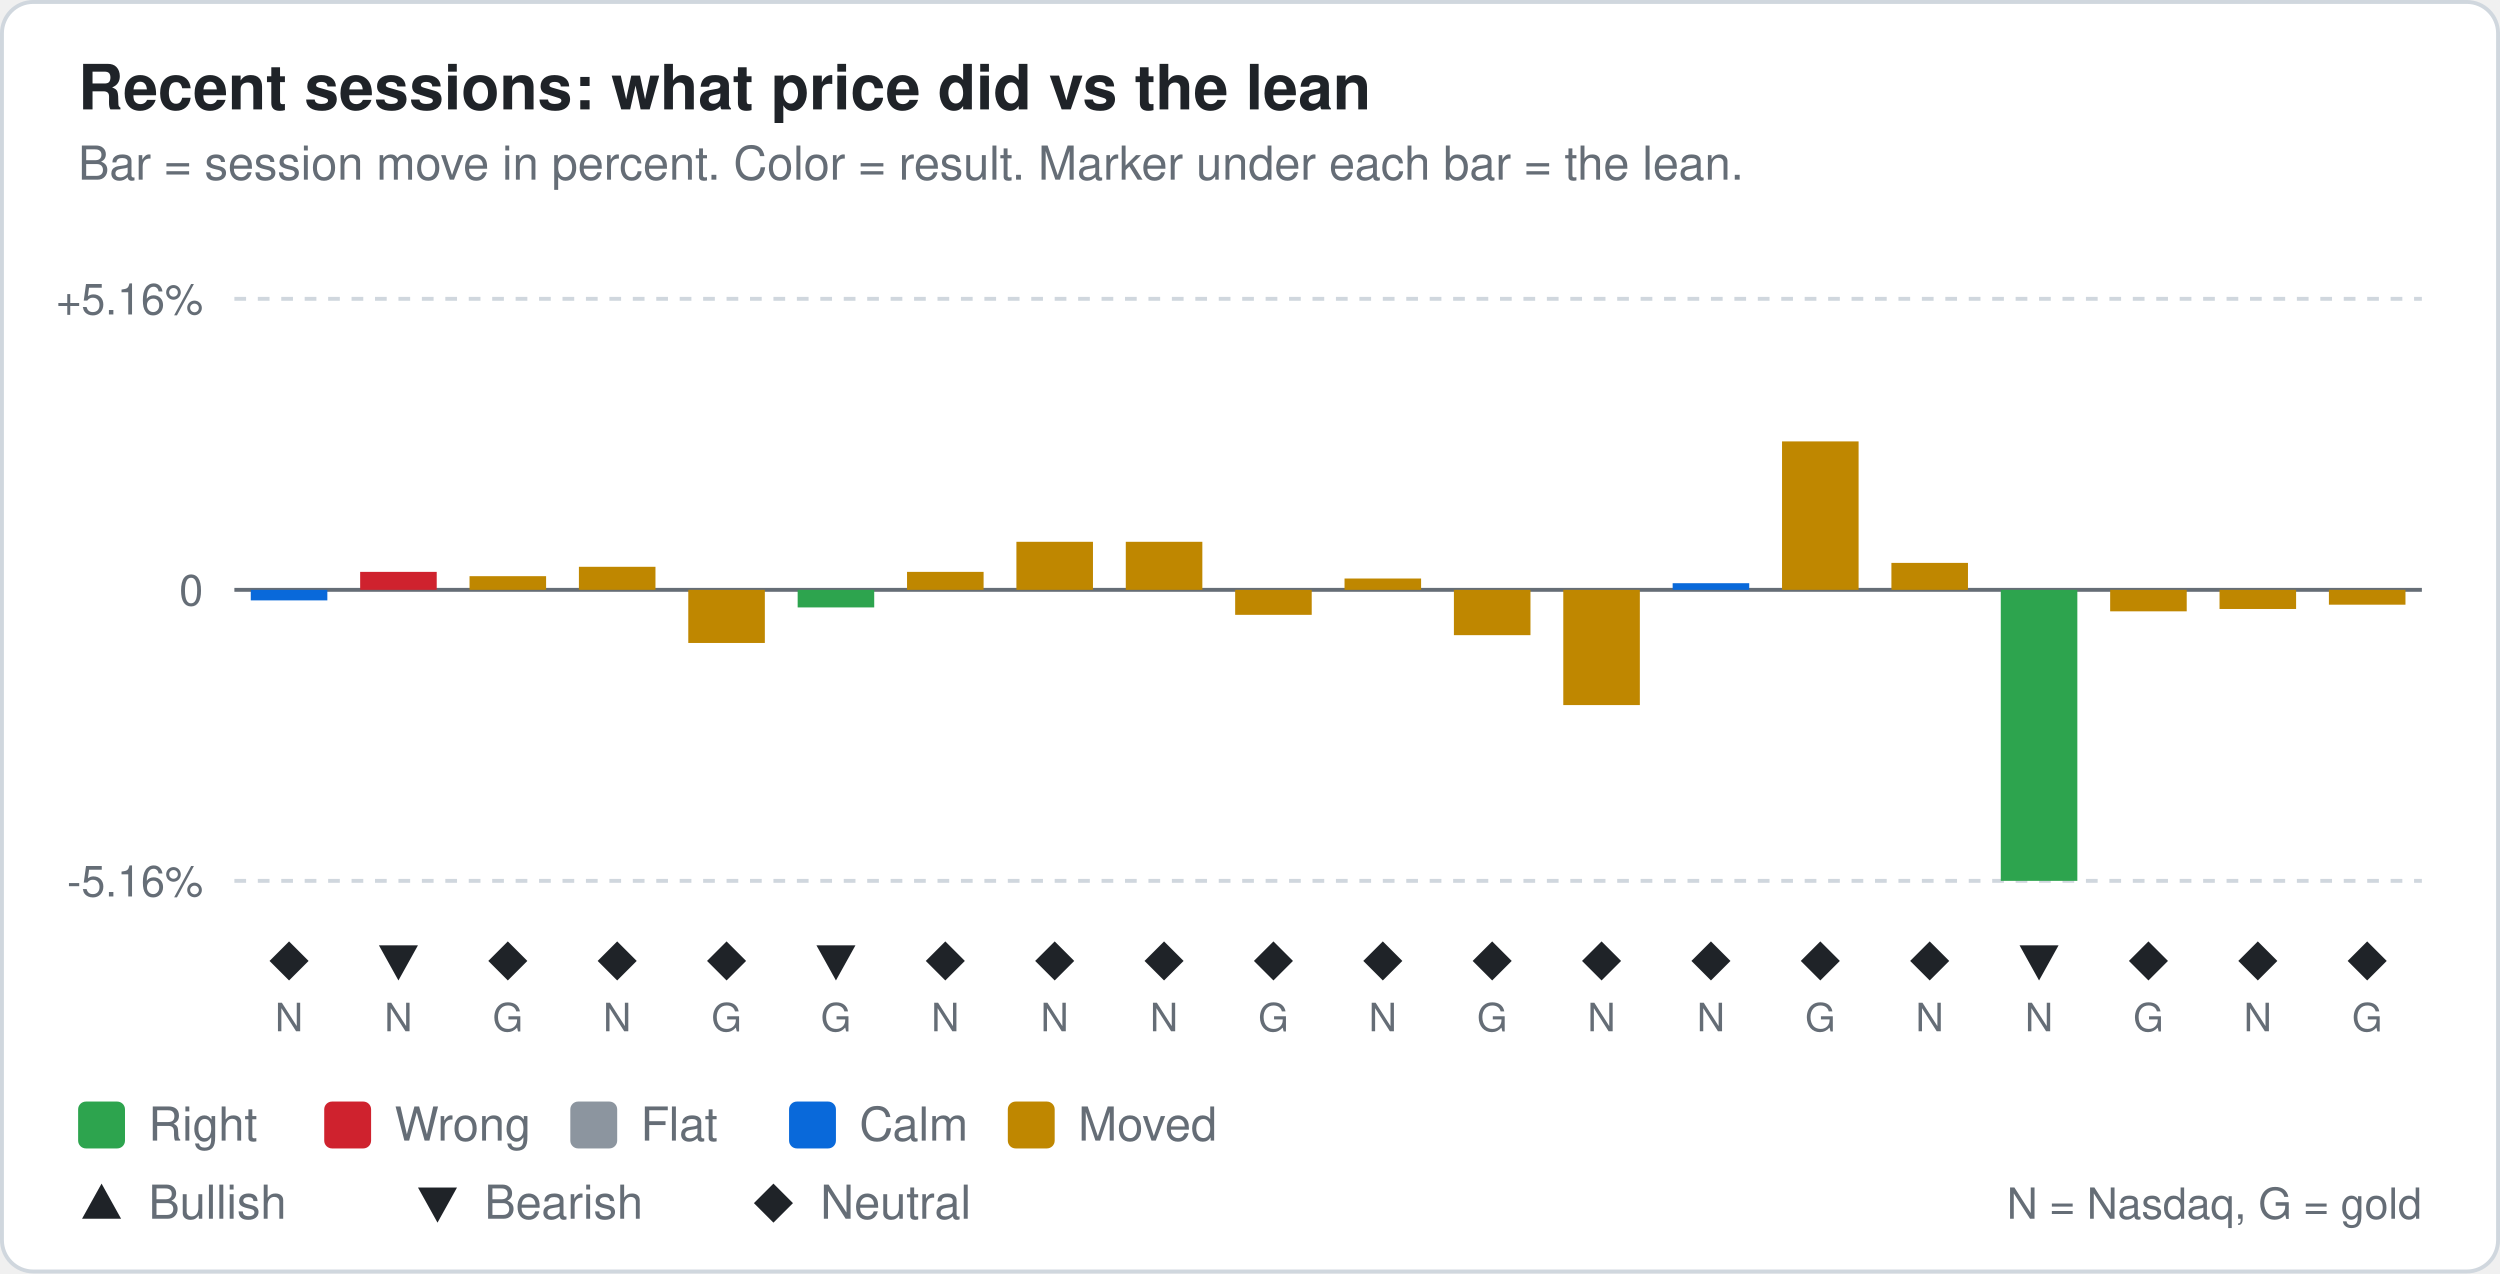
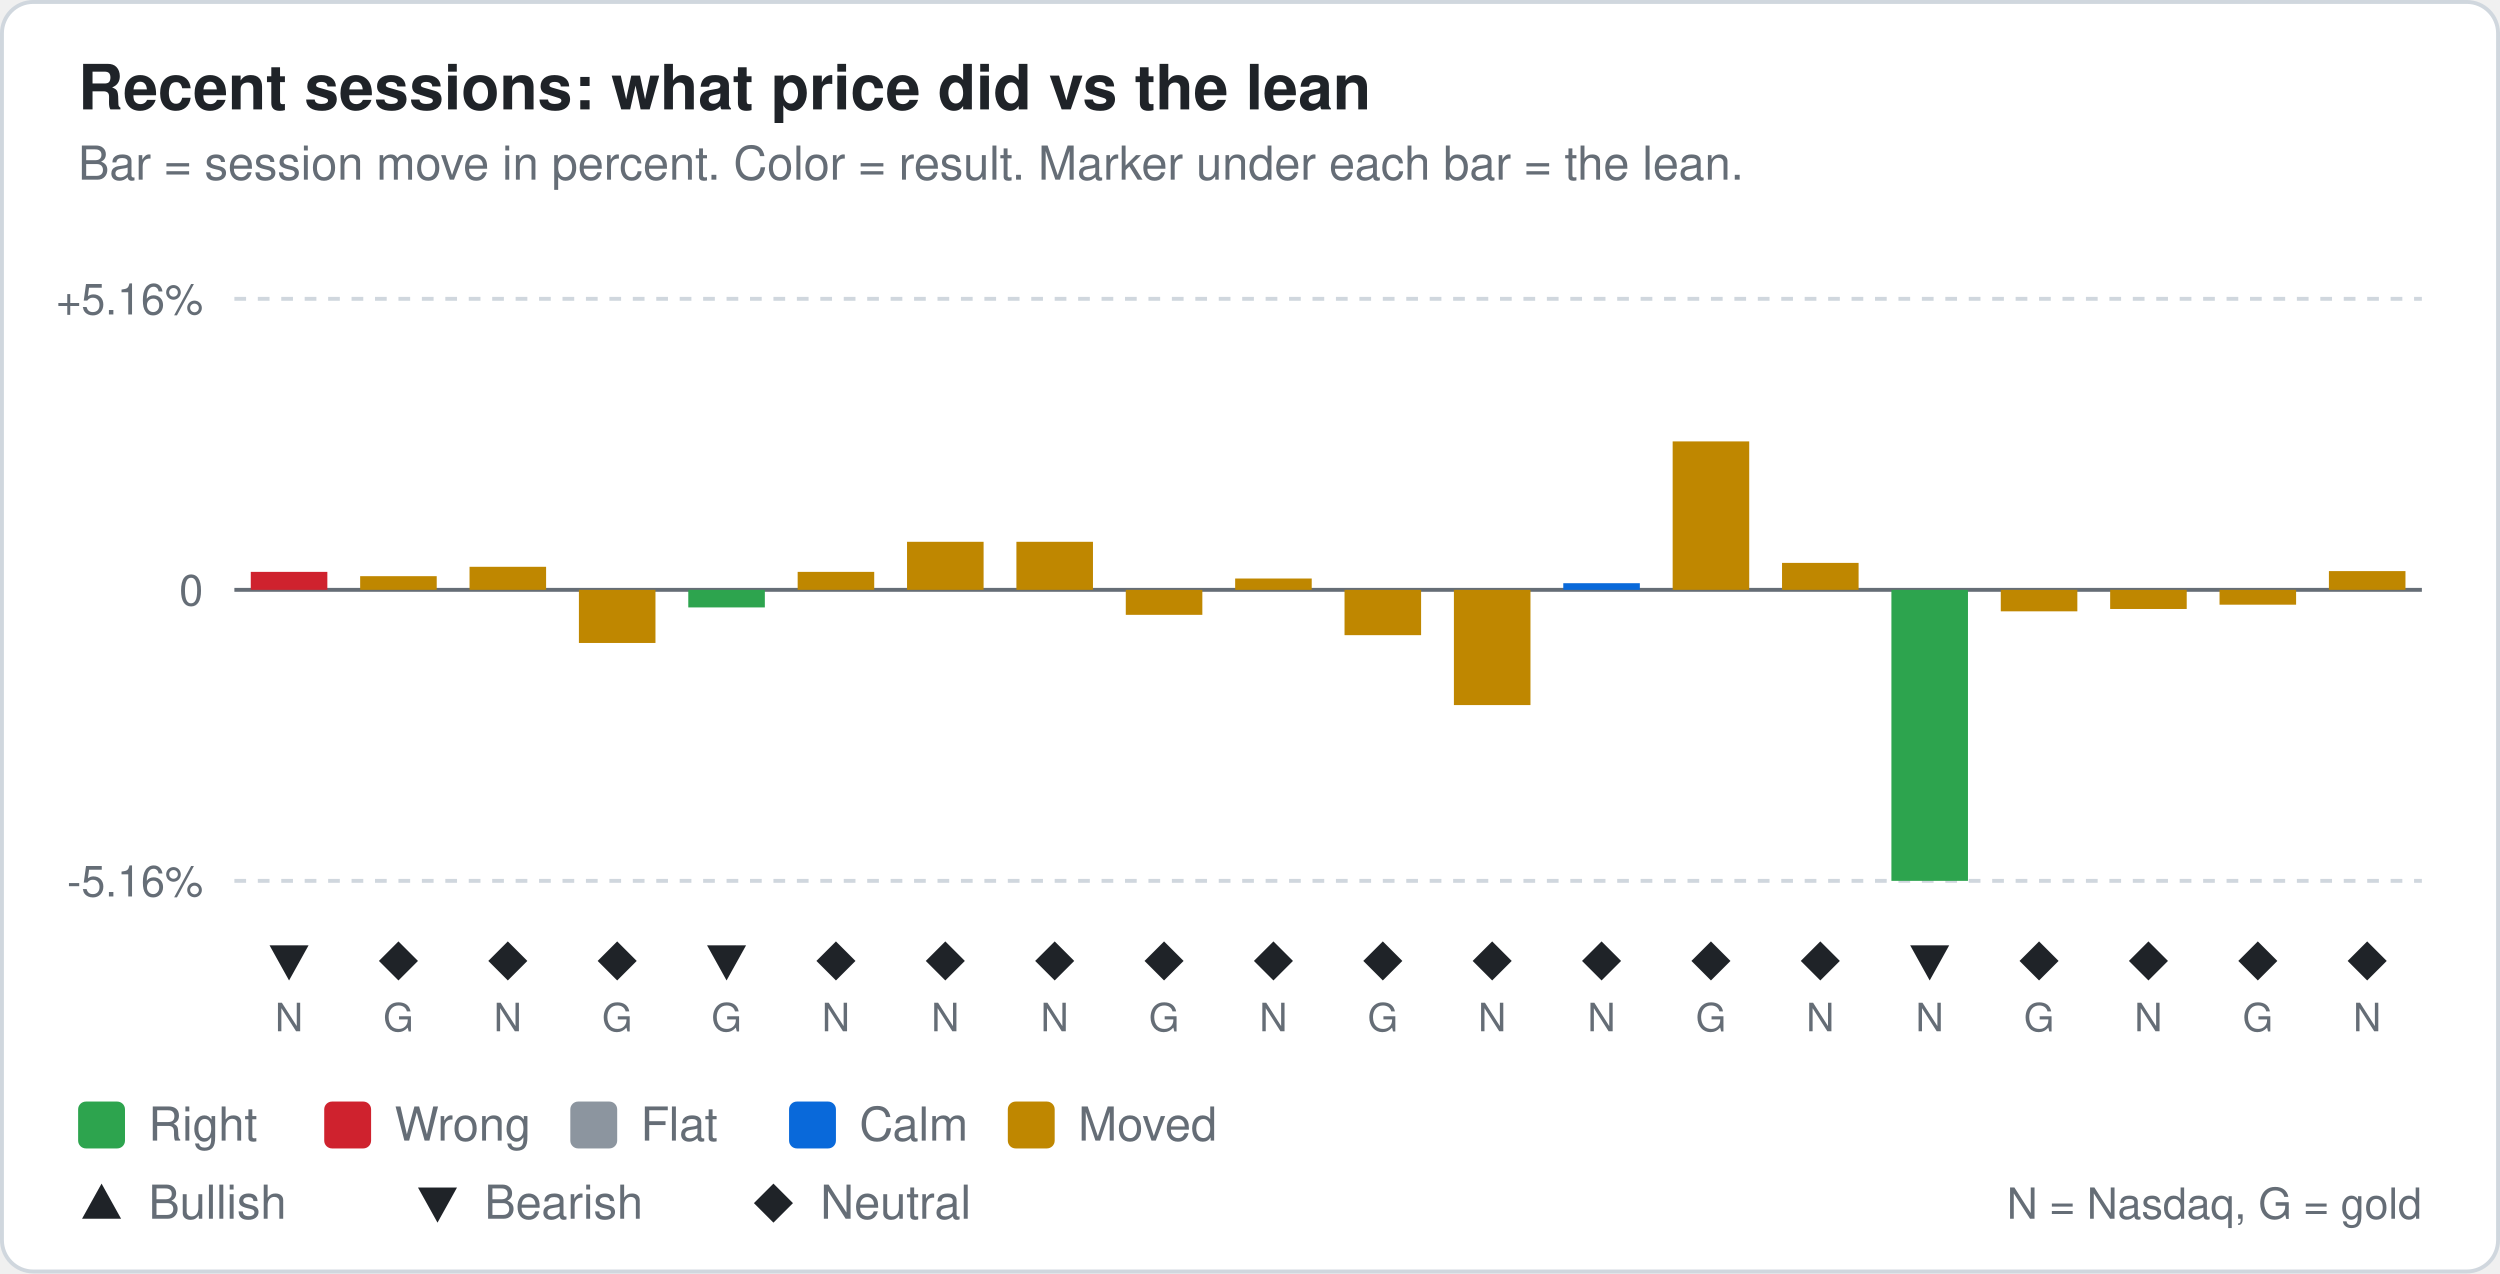
<svg xmlns="http://www.w3.org/2000/svg" width="640" height="326" viewBox="0 0 640 326" font-family="Helvetica, Arial, sans-serif">
  <rect x="0.5" y="0.5" width="639" height="325" rx="8" fill="#ffffff" stroke="#d0d7de" />
  <text x="20" y="28" font-size="16" font-weight="bold" fill="#1f2328">Recent sessions: what price did vs the lean</text>
  <text x="20" y="46" font-size="12" fill="#656d76">Bar = session move in percent. Color = result. Marker under each bar = the lean.</text>
  <line x1="60" y1="151.0" x2="620" y2="151.0" stroke="#656d76" />
  <line x1="60" y1="76.5" x2="620" y2="76.5" stroke="#d0d7de" stroke-dasharray="3 3" />
  <text x="52" y="80.5" font-size="11" text-anchor="end" fill="#656d76">+5.16%</text>
  <line x1="60" y1="225.5" x2="620" y2="225.5" stroke="#d0d7de" stroke-dasharray="3 3" />
  <text x="52" y="229.5" font-size="11" text-anchor="end" fill="#656d76">-5.16%</text>
  <text x="52" y="155.0" font-size="11" text-anchor="end" fill="#656d76">0</text>
-   <rect x="64.2" y="151.0" width="19.6" height="2.7" fill="#0969da" />
-   <polygon points="74.0,241.0 79.0,246.0 74.0,251.0 69.0,246.0" fill="#1f2328" />
+   <rect x="64.2" y="146.4" width="19.6" height="4.6" fill="#cf222e" />
+   <polygon points="69.0,242.0 79.0,242.0 74.0,251.0" fill="#1f2328" />
  <text x="74.0" y="264" font-size="10" text-anchor="middle" fill="#656d76">N</text>
-   <rect x="92.2" y="146.4" width="19.6" height="4.6" fill="#cf222e" />
-   <polygon points="97.0,242.0 107.0,242.0 102.0,251.0" fill="#1f2328" />
-   <text x="102.0" y="264" font-size="10" text-anchor="middle" fill="#656d76">N</text>
-   <rect x="120.2" y="147.5" width="19.6" height="3.5" fill="#bf8700" />
+   <rect x="92.2" y="147.5" width="19.6" height="3.5" fill="#bf8700" />
+   <polygon points="102.0,241.0 107.0,246.0 102.0,251.0 97.0,246.0" fill="#1f2328" />
+   <text x="102.0" y="264" font-size="10" text-anchor="middle" fill="#656d76">G</text>
+   <rect x="120.2" y="145.1" width="19.6" height="5.9" fill="#bf8700" />
  <polygon points="130.0,241.0 135.0,246.0 130.0,251.0 125.0,246.0" fill="#1f2328" />
-   <text x="130.0" y="264" font-size="10" text-anchor="middle" fill="#656d76">G</text>
-   <rect x="148.2" y="145.1" width="19.6" height="5.9" fill="#bf8700" />
+   <text x="130.0" y="264" font-size="10" text-anchor="middle" fill="#656d76">N</text>
+   <rect x="148.2" y="151.0" width="19.6" height="13.6" fill="#bf8700" />
  <polygon points="158.0,241.0 163.0,246.0 158.0,251.0 153.0,246.0" fill="#1f2328" />
-   <text x="158.0" y="264" font-size="10" text-anchor="middle" fill="#656d76">N</text>
-   <rect x="176.2" y="151.0" width="19.6" height="13.6" fill="#bf8700" />
-   <polygon points="186.0,241.0 191.0,246.0 186.0,251.0 181.0,246.0" fill="#1f2328" />
+   <text x="158.0" y="264" font-size="10" text-anchor="middle" fill="#656d76">G</text>
+   <rect x="176.2" y="151.0" width="19.6" height="4.5" fill="#2da44e" />
+   <polygon points="181.0,242.0 191.0,242.0 186.0,251.0" fill="#1f2328" />
  <text x="186.0" y="264" font-size="10" text-anchor="middle" fill="#656d76">G</text>
-   <rect x="204.2" y="151.0" width="19.6" height="4.5" fill="#2da44e" />
-   <polygon points="209.0,242.0 219.0,242.0 214.0,251.0" fill="#1f2328" />
-   <text x="214.0" y="264" font-size="10" text-anchor="middle" fill="#656d76">G</text>
-   <rect x="232.2" y="146.4" width="19.6" height="4.6" fill="#bf8700" />
+   <rect x="204.2" y="146.4" width="19.6" height="4.6" fill="#bf8700" />
+   <polygon points="214.0,241.0 219.0,246.0 214.0,251.0 209.0,246.0" fill="#1f2328" />
+   <text x="214.0" y="264" font-size="10" text-anchor="middle" fill="#656d76">N</text>
+   <rect x="232.2" y="138.7" width="19.6" height="12.3" fill="#bf8700" />
  <polygon points="242.0,241.0 247.0,246.0 242.0,251.0 237.0,246.0" fill="#1f2328" />
  <text x="242.0" y="264" font-size="10" text-anchor="middle" fill="#656d76">N</text>
  <rect x="260.2" y="138.7" width="19.6" height="12.3" fill="#bf8700" />
  <polygon points="270.0,241.0 275.0,246.0 270.0,251.0 265.0,246.0" fill="#1f2328" />
  <text x="270.0" y="264" font-size="10" text-anchor="middle" fill="#656d76">N</text>
-   <rect x="288.2" y="138.7" width="19.6" height="12.3" fill="#bf8700" />
+   <rect x="288.2" y="151.0" width="19.6" height="6.4" fill="#bf8700" />
  <polygon points="298.0,241.0 303.0,246.0 298.0,251.0 293.0,246.0" fill="#1f2328" />
-   <text x="298.0" y="264" font-size="10" text-anchor="middle" fill="#656d76">N</text>
-   <rect x="316.2" y="151.0" width="19.6" height="6.4" fill="#bf8700" />
+   <text x="298.0" y="264" font-size="10" text-anchor="middle" fill="#656d76">G</text>
+   <rect x="316.2" y="148.1" width="19.6" height="2.9" fill="#bf8700" />
  <polygon points="326.0,241.0 331.0,246.0 326.0,251.0 321.0,246.0" fill="#1f2328" />
-   <text x="326.0" y="264" font-size="10" text-anchor="middle" fill="#656d76">G</text>
-   <rect x="344.2" y="148.1" width="19.6" height="2.9" fill="#bf8700" />
+   <text x="326.0" y="264" font-size="10" text-anchor="middle" fill="#656d76">N</text>
+   <rect x="344.2" y="151.0" width="19.6" height="11.6" fill="#bf8700" />
  <polygon points="354.0,241.0 359.0,246.0 354.0,251.0 349.0,246.0" fill="#1f2328" />
-   <text x="354.0" y="264" font-size="10" text-anchor="middle" fill="#656d76">N</text>
-   <rect x="372.2" y="151.0" width="19.6" height="11.6" fill="#bf8700" />
+   <text x="354.0" y="264" font-size="10" text-anchor="middle" fill="#656d76">G</text>
+   <rect x="372.2" y="151.0" width="19.6" height="29.5" fill="#bf8700" />
  <polygon points="382.0,241.0 387.0,246.0 382.0,251.0 377.0,246.0" fill="#1f2328" />
-   <text x="382.0" y="264" font-size="10" text-anchor="middle" fill="#656d76">G</text>
-   <rect x="400.2" y="151.0" width="19.6" height="29.5" fill="#bf8700" />
+   <text x="382.0" y="264" font-size="10" text-anchor="middle" fill="#656d76">N</text>
+   <rect x="400.2" y="149.3" width="19.6" height="1.7" fill="#0969da" />
  <polygon points="410.0,241.0 415.0,246.0 410.0,251.0 405.0,246.0" fill="#1f2328" />
  <text x="410.0" y="264" font-size="10" text-anchor="middle" fill="#656d76">N</text>
-   <rect x="428.2" y="149.3" width="19.6" height="1.7" fill="#0969da" />
+   <rect x="428.2" y="113.0" width="19.6" height="38.0" fill="#bf8700" />
  <polygon points="438.0,241.0 443.0,246.0 438.0,251.0 433.0,246.0" fill="#1f2328" />
-   <text x="438.0" y="264" font-size="10" text-anchor="middle" fill="#656d76">N</text>
-   <rect x="456.2" y="113.0" width="19.6" height="38.0" fill="#bf8700" />
+   <text x="438.0" y="264" font-size="10" text-anchor="middle" fill="#656d76">G</text>
+   <rect x="456.2" y="144.1" width="19.6" height="6.9" fill="#bf8700" />
  <polygon points="466.0,241.0 471.0,246.0 466.0,251.0 461.0,246.0" fill="#1f2328" />
-   <text x="466.0" y="264" font-size="10" text-anchor="middle" fill="#656d76">G</text>
-   <rect x="484.2" y="144.1" width="19.6" height="6.9" fill="#bf8700" />
-   <polygon points="494.0,241.0 499.0,246.0 494.0,251.0 489.0,246.0" fill="#1f2328" />
+   <text x="466.0" y="264" font-size="10" text-anchor="middle" fill="#656d76">N</text>
+   <rect x="484.2" y="151.0" width="19.6" height="74.5" fill="#2da44e" />
+   <polygon points="489.0,242.0 499.0,242.0 494.0,251.0" fill="#1f2328" />
  <text x="494.0" y="264" font-size="10" text-anchor="middle" fill="#656d76">N</text>
-   <rect x="512.2" y="151.0" width="19.6" height="74.5" fill="#2da44e" />
-   <polygon points="517.0,242.0 527.0,242.0 522.0,251.0" fill="#1f2328" />
-   <text x="522.0" y="264" font-size="10" text-anchor="middle" fill="#656d76">N</text>
-   <rect x="540.2" y="151.0" width="19.6" height="5.5" fill="#bf8700" />
+   <rect x="512.2" y="151.0" width="19.6" height="5.5" fill="#bf8700" />
+   <polygon points="522.0,241.0 527.0,246.0 522.0,251.0 517.0,246.0" fill="#1f2328" />
+   <text x="522.0" y="264" font-size="10" text-anchor="middle" fill="#656d76">G</text>
+   <rect x="540.2" y="151.0" width="19.6" height="4.9" fill="#bf8700" />
  <polygon points="550.0,241.0 555.0,246.0 550.0,251.0 545.0,246.0" fill="#1f2328" />
-   <text x="550.0" y="264" font-size="10" text-anchor="middle" fill="#656d76">G</text>
-   <rect x="568.2" y="151.0" width="19.6" height="4.9" fill="#bf8700" />
+   <text x="550.0" y="264" font-size="10" text-anchor="middle" fill="#656d76">N</text>
+   <rect x="568.2" y="151.0" width="19.6" height="3.8" fill="#bf8700" />
  <polygon points="578.0,241.0 583.0,246.0 578.0,251.0 573.0,246.0" fill="#1f2328" />
-   <text x="578.0" y="264" font-size="10" text-anchor="middle" fill="#656d76">N</text>
-   <rect x="596.2" y="151.0" width="19.6" height="3.8" fill="#bf8700" />
+   <text x="578.0" y="264" font-size="10" text-anchor="middle" fill="#656d76">G</text>
+   <rect x="596.2" y="146.2" width="19.6" height="4.8" fill="#bf8700" />
  <polygon points="606.0,241.0 611.0,246.0 606.0,251.0 601.0,246.0" fill="#1f2328" />
-   <text x="606.0" y="264" font-size="10" text-anchor="middle" fill="#656d76">G</text>
+   <text x="606.0" y="264" font-size="10" text-anchor="middle" fill="#656d76">N</text>
  <rect x="20" y="282" width="12" height="12" rx="2" fill="#2da44e" />
  <text x="38" y="292" font-size="12" fill="#656d76">Right</text>
  <rect x="83" y="282" width="12" height="12" rx="2" fill="#cf222e" />
  <text x="101" y="292" font-size="12" fill="#656d76">Wrong</text>
  <rect x="146" y="282" width="12" height="12" rx="2" fill="#8c959f" />
  <text x="164" y="292" font-size="12" fill="#656d76">Flat</text>
  <rect x="202" y="282" width="12" height="12" rx="2" fill="#0969da" />
  <text x="220" y="292" font-size="12" fill="#656d76">Calm</text>
  <rect x="258" y="282" width="12" height="12" rx="2" fill="#bf8700" />
  <text x="276" y="292" font-size="12" fill="#656d76">Moved</text>
  <polygon points="26.0,303.0 21.0,312.0 31.0,312.0" fill="#1f2328" />
  <text x="38" y="312" font-size="12" fill="#656d76">Bullish</text>
  <polygon points="107.0,304.0 117.0,304.0 112.0,313.0" fill="#1f2328" />
  <text x="124" y="312" font-size="12" fill="#656d76">Bearish</text>
  <polygon points="198.0,303.0 203.0,308.0 198.0,313.0 193.0,308.0" fill="#1f2328" />
  <text x="210" y="312" font-size="12" fill="#656d76">Neutral</text>
  <text x="620" y="312" font-size="11" text-anchor="end" fill="#656d76">N = Nasdaq, G = gold</text>
</svg>
